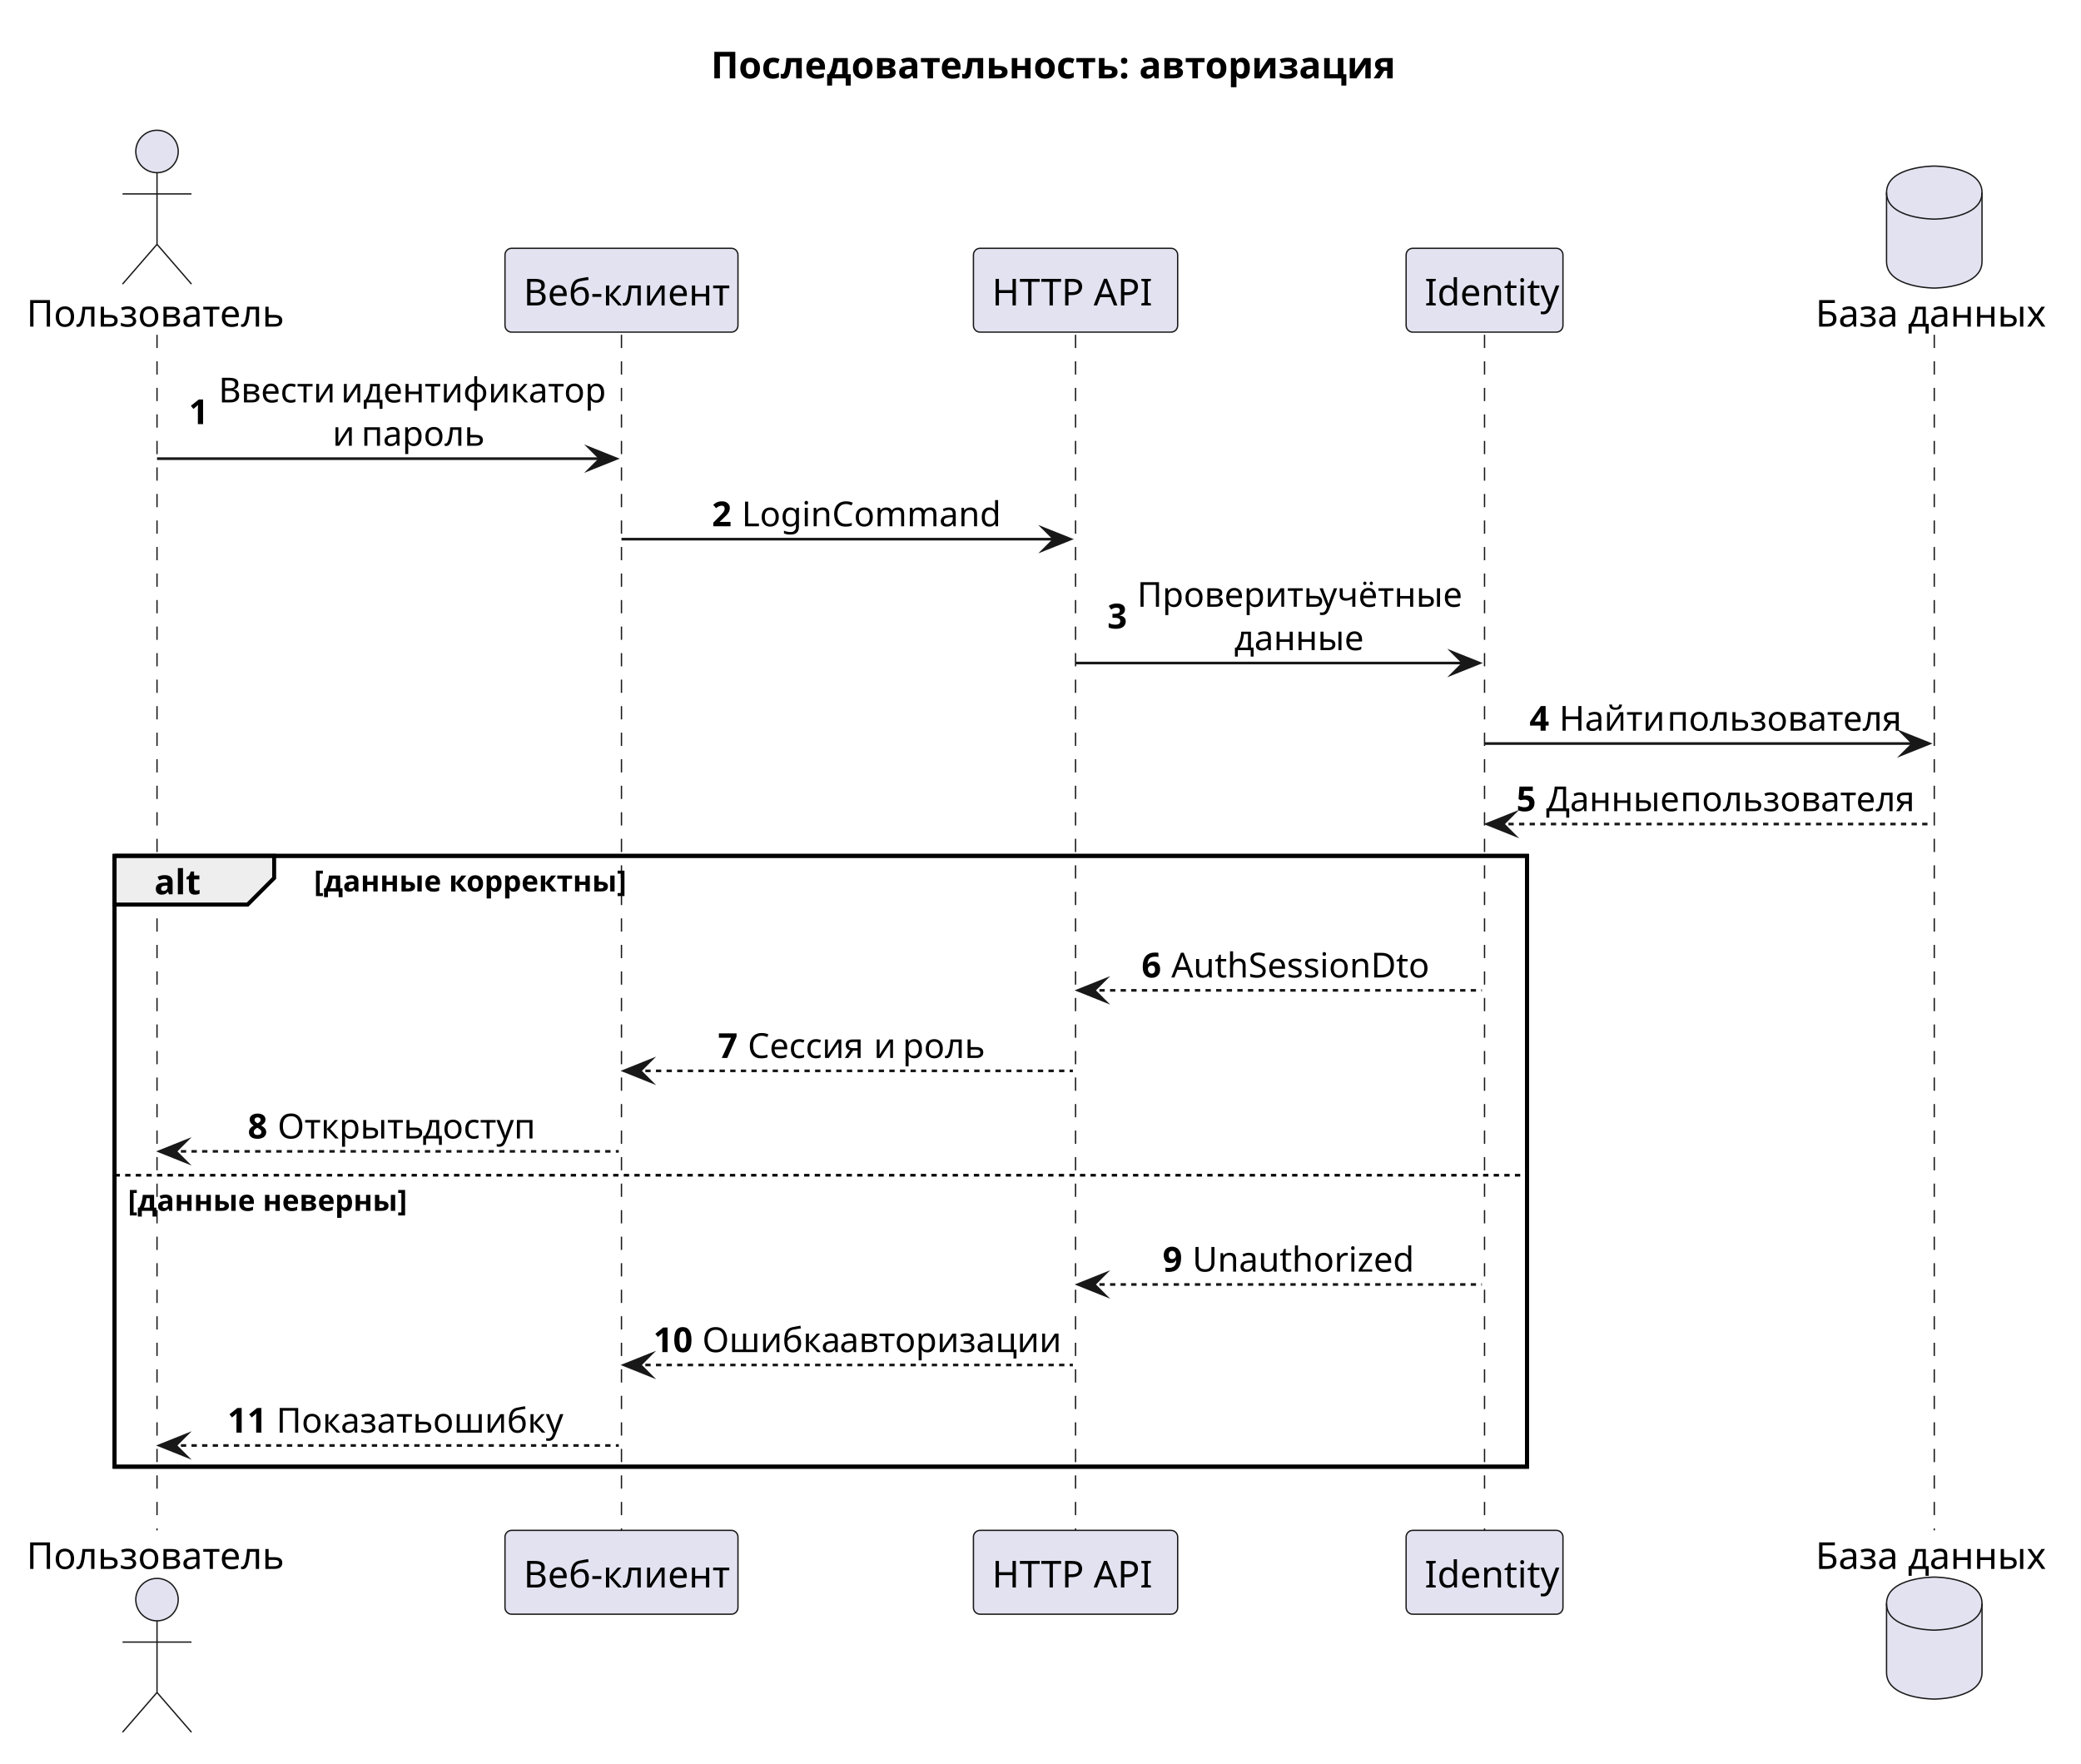
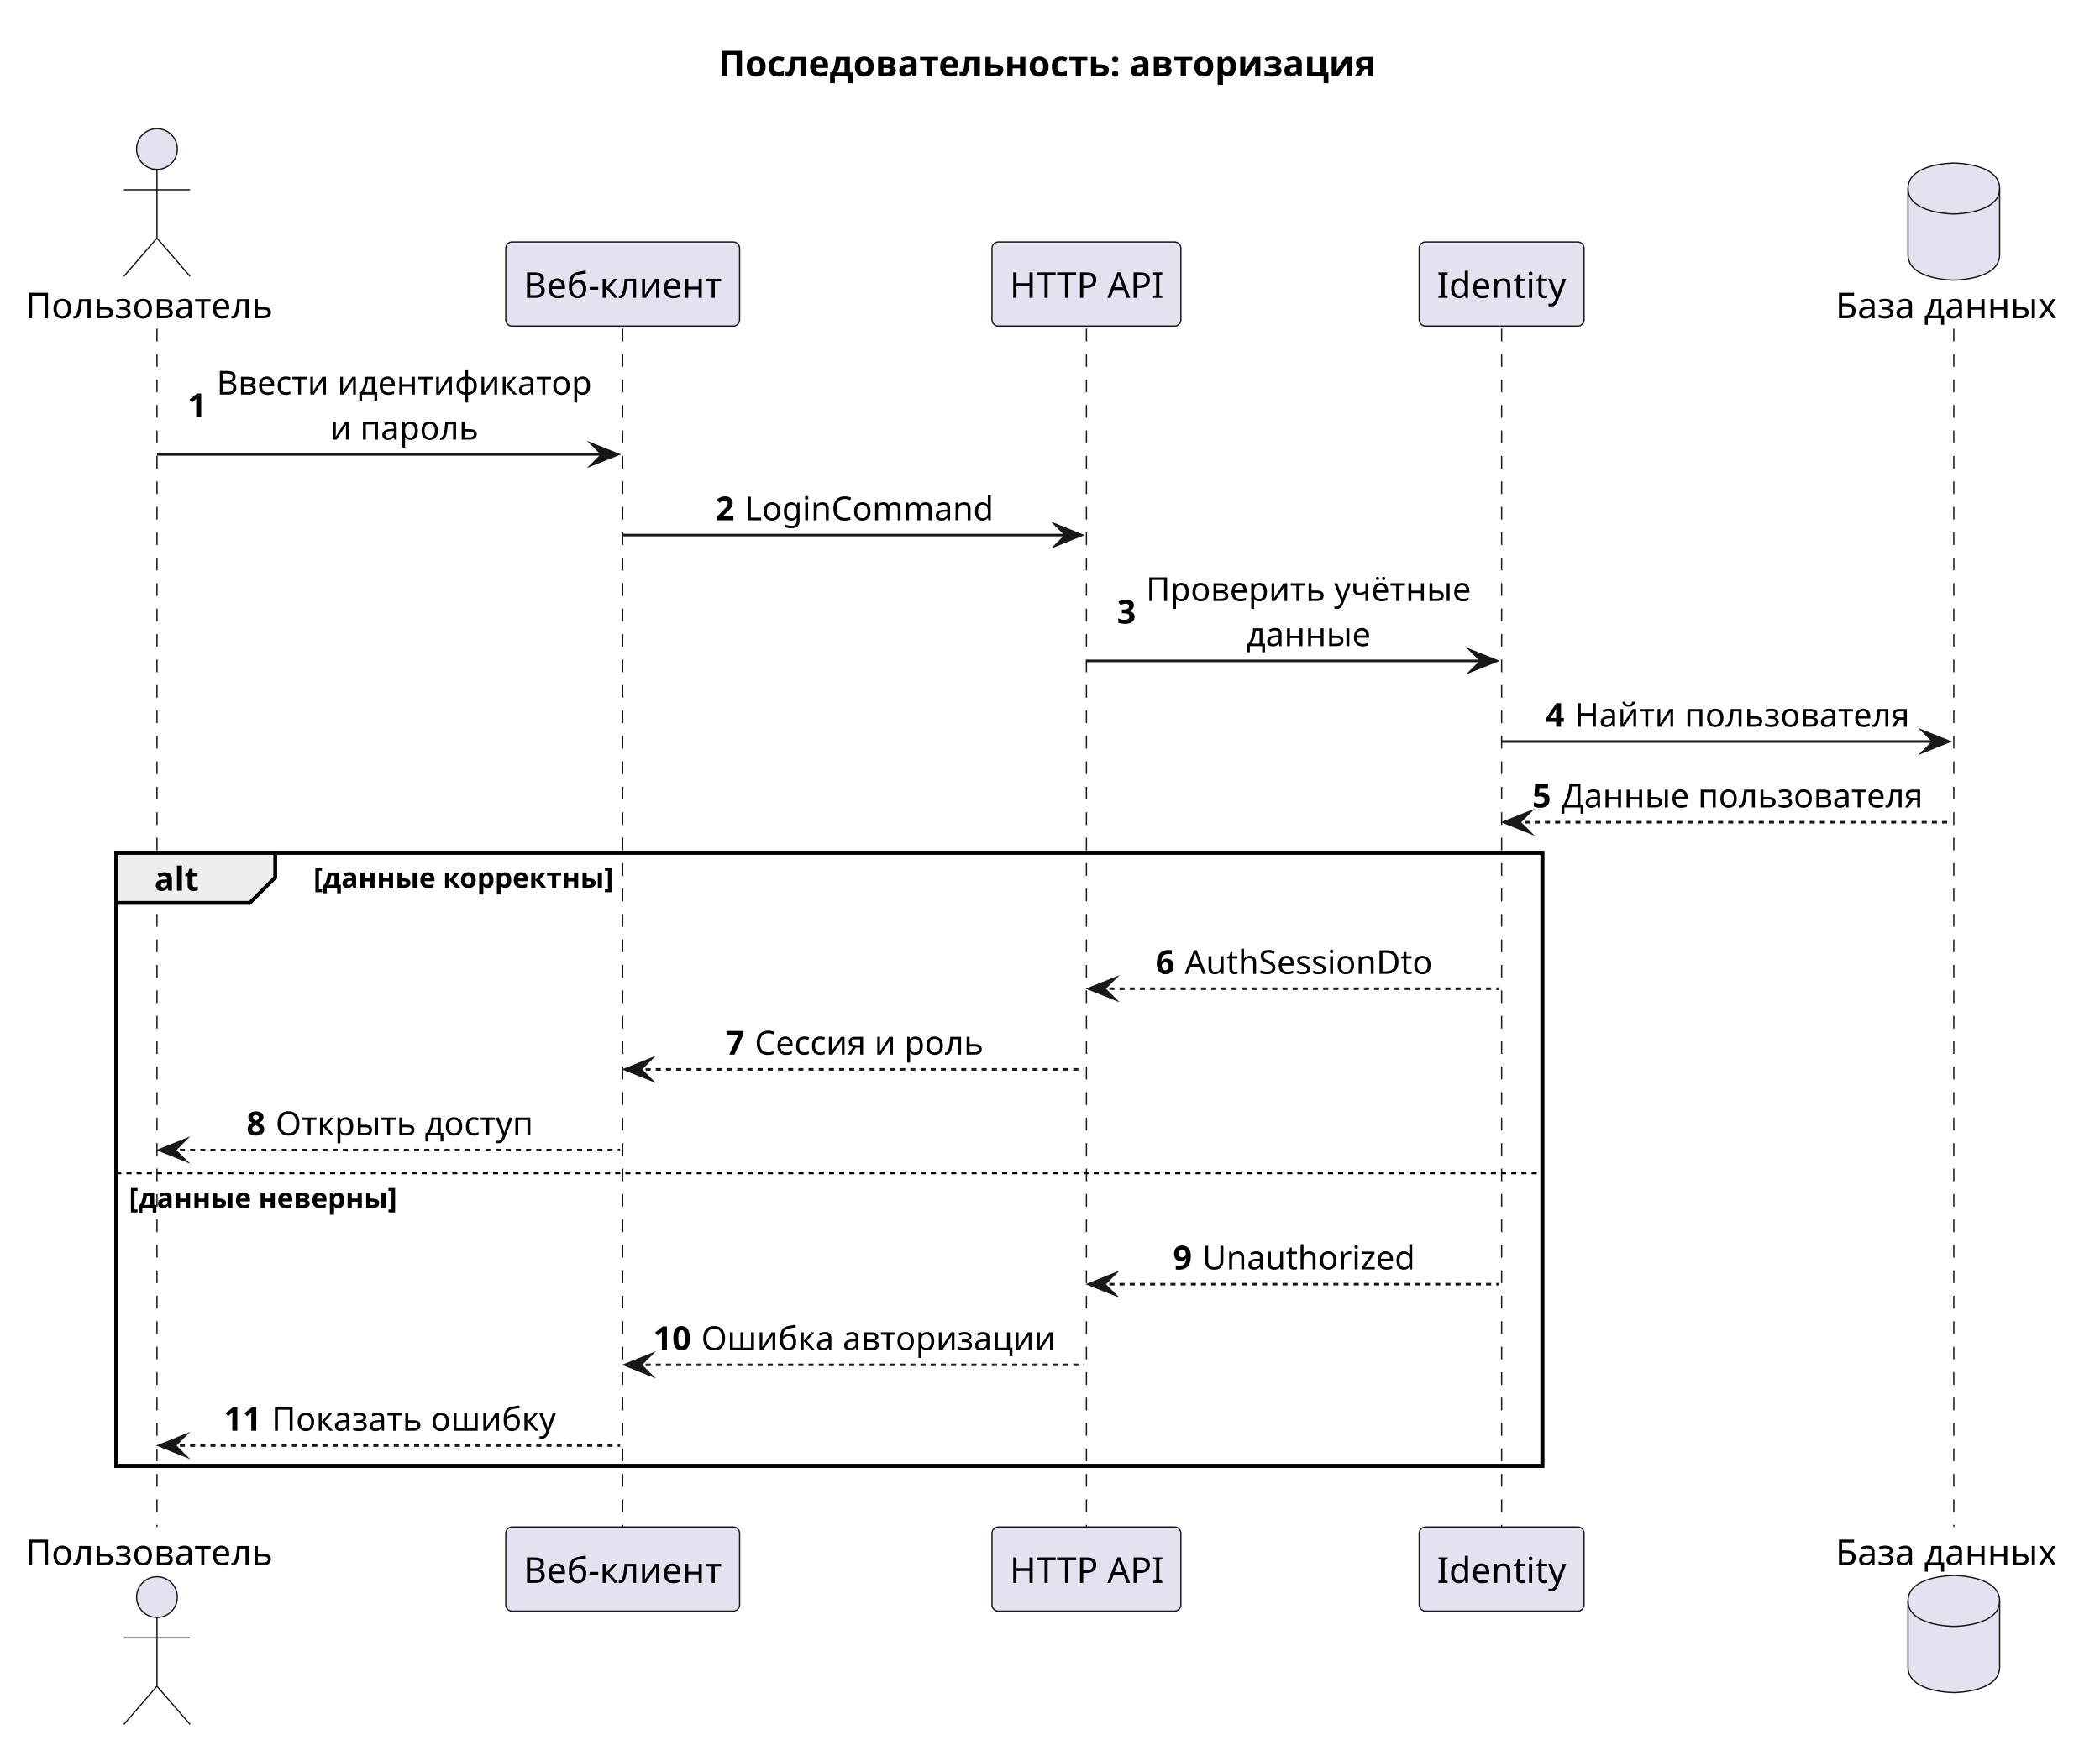
- <svg xmlns="http://www.w3.org/2000/svg" version="1.1" data-diagram-type="SEQUENCE" style="width:1226px;height:1039px;background:#FFFFFF;" width="1226.563px" height="1039.063px" viewBox="0 0 1226 1039" zoomAndPan="magnify" preserveAspectRatio="none" contentStyleType="text/css">
+ <svg xmlns="http://www.w3.org/2000/svg" version="1.1" data-diagram-type="SEQUENCE" style="width:1289px;height:1078px;background:#FFFFFF;" width="1289.063px" height="1078.125px" viewBox="0 0 1289 1078" zoomAndPan="magnify" preserveAspectRatio="none" contentStyleType="text/css">
  <defs />
  <g font-family="sans-serif" lengthAdjust="spacing">
    <g class="title" data-source-line="1">
-       <text x="418.863" y="46.146" fill="#000" font-size="21.875" textLength="385.857" font-weight="700">Последовательность: авторизация</text>
+       <text x="441.085" y="46.822" fill="#000" font-size="21.875" textLength="403.767" font-weight="700">Последовательность: авторизация</text>
    </g>
-     <rect x="67.501" y="504.187" width="832.103" height="359.839" fill="none" style="stroke:#000;stroke-width:2.344;" />
+     <rect x="71.35" y="523.559" width="875.369" height="376.444" fill="none" style="stroke:#000;stroke-width:2.344;" />
    <g>
-       <rect x="87.032" y="197.217" width="12.5" height="704.309" fill="#000" fill-opacity="0" />
-       <line x1="92.501" y1="197.217" x2="92.501" y2="901.526" style="stroke:#181818;stroke-width:0.781;stroke-dasharray:7.813,7.813;" />
+       <rect x="90.881" y="201.775" width="12.5" height="735.728" fill="#000" fill-opacity="0" />
+       <line x1="96.35" y1="201.775" x2="96.35" y2="937.503" style="stroke:#181818;stroke-width:0.781;stroke-dasharray:7.813,7.813;" />
    </g>
    <g>
-       <rect x="360.667" y="197.217" width="12.5" height="704.309" fill="#000" fill-opacity="0" />
-       <line x1="366.135" y1="197.217" x2="366.135" y2="901.526" style="stroke:#181818;stroke-width:0.781;stroke-dasharray:7.813,7.813;" />
+       <rect x="376.736" y="201.775" width="12.5" height="735.728" fill="#000" fill-opacity="0" />
+       <line x1="382.205" y1="201.775" x2="382.205" y2="937.503" style="stroke:#181818;stroke-width:0.781;stroke-dasharray:7.813,7.813;" />
    </g>
    <g>
-       <rect x="628.181" y="197.217" width="12.5" height="704.309" fill="#000" fill-opacity="0" />
-       <line x1="633.65" y1="197.217" x2="633.65" y2="901.526" style="stroke:#181818;stroke-width:0.781;stroke-dasharray:7.813,7.813;" />
+       <rect x="661.392" y="201.775" width="12.5" height="735.728" fill="#000" fill-opacity="0" />
+       <line x1="666.861" y1="201.775" x2="666.861" y2="937.503" style="stroke:#181818;stroke-width:0.781;stroke-dasharray:7.813,7.813;" />
    </g>
    <g>
-       <rect x="869.135" y="197.217" width="12.5" height="704.309" fill="#000" fill-opacity="0" />
-       <line x1="874.604" y1="197.217" x2="874.604" y2="901.526" style="stroke:#181818;stroke-width:0.781;stroke-dasharray:7.813,7.813;" />
+       <rect x="916.25" y="201.775" width="12.5" height="735.728" fill="#000" fill-opacity="0" />
+       <line x1="921.719" y1="201.775" x2="921.719" y2="937.503" style="stroke:#181818;stroke-width:0.781;stroke-dasharray:7.813,7.813;" />
    </g>
    <g>
-       <rect x="1134.091" y="197.217" width="12.5" height="704.309" fill="#000" fill-opacity="0" />
-       <line x1="1139.56" y1="197.217" x2="1139.56" y2="901.526" style="stroke:#181818;stroke-width:0.781;stroke-dasharray:7.813,7.813;" />
+       <rect x="1193.797" y="201.775" width="12.5" height="735.728" fill="#000" fill-opacity="0" />
+       <line x1="1199.266" y1="201.775" x2="1199.266" y2="937.503" style="stroke:#181818;stroke-width:0.781;stroke-dasharray:7.813,7.813;" />
    </g>
-     <text x="15.625" y="192.41" fill="#000" font-size="21.875" textLength="144.377">Пользователь</text>
-     <ellipse cx="92.501" cy="89.233" rx="12.5" ry="12.5" fill="#E2E2F0" style="stroke:#181818;stroke-width:0.781;" />
-     <path d="M92.501,101.733 L92.501,143.921 M72.189,114.233 L112.814,114.233 M92.501,143.921 L72.189,167.358 M92.501,143.921 L112.814,167.358" style="stroke:#181818;stroke-width:0.781;" fill="none" />
-     <rect x="297.504" y="146.265" width="137.263" height="49.39" fill="#E2E2F0" style="stroke:#181818;stroke-width:0.781;" rx="3.906" ry="3.906" />
-     <text x="308.441" y="179.91" fill="#000" font-size="21.875" textLength="115.388">Веб-клиент</text>
-     <rect x="573.489" y="146.265" width="120.323" height="49.39" fill="#E2E2F0" style="stroke:#181818;stroke-width:0.781;" rx="3.906" ry="3.906" />
-     <text x="584.426" y="179.91" fill="#000" font-size="21.875" textLength="98.448">HTTP API</text>
-     <rect x="828.403" y="146.265" width="92.403" height="49.39" fill="#E2E2F0" style="stroke:#181818;stroke-width:0.781;" rx="3.906" ry="3.906" />
-     <text x="839.34" y="179.91" fill="#000" font-size="21.875" textLength="70.528">Identity</text>
-     <text x="1069.6" y="192.41" fill="#000" font-size="21.875" textLength="130.545">База данных</text>
-     <path d="M1111.435,113.452 C1111.435,97.827 1139.56,97.827 1139.56,97.827 C1139.56,97.827 1167.685,97.827 1167.685,113.452 L1167.685,154.077 C1167.685,169.702 1139.56,169.702 1139.56,169.702 C1139.56,169.702 1111.435,169.702 1111.435,154.077 L1111.435,113.452" style="stroke:#181818;stroke-width:0.781;" fill="#E2E2F0" />
-     <path d="M1111.435,113.452 C1111.435,129.077 1139.56,129.077 1139.56,129.077 C1139.56,129.077 1167.685,129.077 1167.685,113.452" style="stroke:#181818;stroke-width:0.781;" fill="none" />
-     <text x="15.625" y="924.234" fill="#000" font-size="21.875" textLength="144.377">Пользователь</text>
-     <ellipse cx="92.501" cy="942.322" rx="12.5" ry="12.5" fill="#E2E2F0" style="stroke:#181818;stroke-width:0.781;" />
-     <path d="M92.501,954.822 L92.501,997.009 M72.189,967.322 L112.814,967.322 M92.501,997.009 L72.189,1020.447 M92.501,997.009 L112.814,1020.447" style="stroke:#181818;stroke-width:0.781;" fill="none" />
-     <rect x="297.504" y="901.526" width="137.263" height="49.39" fill="#E2E2F0" style="stroke:#181818;stroke-width:0.781;" rx="3.906" ry="3.906" />
-     <text x="308.441" y="935.172" fill="#000" font-size="21.875" textLength="115.388">Веб-клиент</text>
-     <rect x="573.489" y="901.526" width="120.323" height="49.39" fill="#E2E2F0" style="stroke:#181818;stroke-width:0.781;" rx="3.906" ry="3.906" />
-     <text x="584.426" y="935.172" fill="#000" font-size="21.875" textLength="98.448">HTTP API</text>
-     <rect x="828.403" y="901.526" width="92.403" height="49.39" fill="#E2E2F0" style="stroke:#181818;stroke-width:0.781;" rx="3.906" ry="3.906" />
-     <text x="839.34" y="935.172" fill="#000" font-size="21.875" textLength="70.528">Identity</text>
-     <text x="1069.6" y="924.234" fill="#000" font-size="21.875" textLength="130.545">База данных</text>
-     <path d="M1111.435,944.666 C1111.435,929.041 1139.56,929.041 1139.56,929.041 C1139.56,929.041 1167.685,929.041 1167.685,944.666 L1167.685,985.291 C1167.685,1000.916 1139.56,1000.916 1139.56,1000.916 C1139.56,1000.916 1111.435,1000.916 1111.435,985.291 L1111.435,944.666" style="stroke:#181818;stroke-width:0.781;" fill="#E2E2F0" />
-     <path d="M1111.435,944.666 C1111.435,960.291 1139.56,960.291 1139.56,960.291 C1139.56,960.291 1167.685,960.291 1167.685,944.666" style="stroke:#181818;stroke-width:0.781;" fill="none" />
-     <polygon points="347.385,263.94,363.01,270.19,347.385,276.44,353.635,270.19" fill="#181818" style="stroke:#181818;stroke-width:1.563;stroke-linejoin:miter;stroke-miterlimit:10;" />
-     <line x1="92.501" y1="270.19" x2="356.76" y2="270.19" style="stroke:#181818;stroke-width:1.563;" />
-     <text x="111.251" y="249.828" fill="#000" font-size="20.313" font-weight="700">1</text>
-     <text x="128.798" y="237.053" fill="#000" font-size="20.313" textLength="66.442">Ввести</text>
-     <text x="195.24" y="237.053" fill="#000" font-size="20.313"> </text>
-     <text x="200.883" y="237.053" fill="#000" font-size="20.313" textLength="146.502">идентификатор</text>
-     <text x="195.934" y="262.602" fill="#000" font-size="20.313">и</text>
-     <text x="207.281" y="262.602" fill="#000" font-size="20.313"> </text>
-     <text x="212.924" y="262.602" fill="#000" font-size="20.313" textLength="67.325">пароль</text>
-     <polygon points="614.9,311.365,630.525,317.615,614.9,323.865,621.15,317.615" fill="#181818" style="stroke:#181818;stroke-width:1.563;stroke-linejoin:miter;stroke-miterlimit:10;" />
-     <line x1="366.135" y1="317.615" x2="624.275" y2="317.615" style="stroke:#181818;stroke-width:1.563;" />
-     <text x="419.421" y="310.027" fill="#000" font-size="20.313" font-weight="700">2</text>
-     <text x="436.967" y="310.027" fill="#000" font-size="20.313" textLength="143.398">LoginCommand</text>
-     <polygon points="855.854,384.338,871.479,390.588,855.854,396.838,862.104,390.588" fill="#181818" style="stroke:#181818;stroke-width:1.563;stroke-linejoin:miter;stroke-miterlimit:10;" />
-     <line x1="633.65" y1="390.588" x2="865.229" y2="390.588" style="stroke:#181818;stroke-width:1.563;" />
-     <text x="652.4" y="370.226" fill="#000" font-size="20.313" font-weight="700">3</text>
-     <text x="669.947" y="357.451" fill="#000" font-size="20.313" textLength="101.81">Проверить</text>
-     <text x="771.758" y="357.451" fill="#000" font-size="20.313"> </text>
-     <text x="777.401" y="357.451" fill="#000" font-size="20.313" textLength="78.453">учётные</text>
-     <text x="727.16" y="383" fill="#000" font-size="20.313" textLength="71.481">данные</text>
-     <polygon points="1120.81,431.763,1136.435,438.013,1120.81,444.263,1127.06,438.013" fill="#181818" style="stroke:#181818;stroke-width:1.563;stroke-linejoin:miter;stroke-miterlimit:10;" />
-     <line x1="874.604" y1="438.013" x2="1130.185" y2="438.013" style="stroke:#181818;stroke-width:1.563;" />
-     <text x="901.065" y="430.424" fill="#000" font-size="20.313" font-weight="700">4</text>
-     <text x="918.612" y="430.424" fill="#000" font-size="20.313" textLength="57.962">Найти</text>
-     <text x="976.574" y="430.424" fill="#000" font-size="20.313"> </text>
-     <text x="982.218" y="430.424" fill="#000" font-size="20.313" textLength="130.881">пользователя</text>
-     <polygon points="891.792,479.187,876.167,485.437,891.792,491.687,885.542,485.437" fill="#181818" style="stroke:#181818;stroke-width:1.563;stroke-linejoin:miter;stroke-miterlimit:10;" />
-     <line x1="882.417" y1="485.437" x2="1137.997" y2="485.437" style="stroke:#181818;stroke-width:1.563;stroke-dasharray:3.125,3.125;" />
-     <text x="893.354" y="477.849" fill="#000" font-size="20.313" font-weight="700">5</text>
-     <text x="910.901" y="477.849" fill="#000" font-size="20.313" textLength="73.385">Данные</text>
-     <text x="984.286" y="477.849" fill="#000" font-size="20.313"> </text>
-     <text x="989.929" y="477.849" fill="#000" font-size="20.313" textLength="130.881">пользователя</text>
-     <path d="M67.501,504.187 L161.518,504.187 L161.518,517.236 L145.893,532.861 L67.501,532.861 L67.501,504.187" style="stroke:#000;stroke-width:2.344;" fill="#EEE" />
-     <rect x="67.501" y="504.187" width="832.103" height="359.839" fill="none" style="stroke:#000;stroke-width:2.344;" />
-     <text x="90.939" y="526.836" fill="#000" font-size="20.313" textLength="23.705" font-weight="700">alt</text>
-     <text x="184.956" y="525.154" fill="#000" font-size="17.188" textLength="173.428" font-weight="700">[данные корректны]</text>
-     <polygon points="650.838,577.161,635.213,583.411,650.838,589.661,644.588,583.411" fill="#181818" style="stroke:#181818;stroke-width:1.563;stroke-linejoin:miter;stroke-miterlimit:10;" />
-     <line x1="641.463" y1="583.411" x2="873.042" y2="583.411" style="stroke:#181818;stroke-width:1.563;stroke-dasharray:3.125,3.125;" />
-     <text x="672.524" y="575.822" fill="#000" font-size="20.313" font-weight="700">6</text>
-     <text x="690.071" y="575.822" fill="#000" font-size="20.313" textLength="145.659">AuthSessionDto</text>
-     <polygon points="383.323,624.585,367.698,630.835,383.323,637.085,377.073,630.835" fill="#181818" style="stroke:#181818;stroke-width:1.563;stroke-linejoin:miter;stroke-miterlimit:10;" />
-     <line x1="373.948" y1="630.835" x2="632.088" y2="630.835" style="stroke:#181818;stroke-width:1.563;stroke-dasharray:3.125,3.125;" />
-     <text x="422.976" y="623.247" fill="#000" font-size="20.313" font-weight="700">7</text>
-     <text x="440.523" y="623.247" fill="#000" font-size="20.313" textLength="68.624">Сессия</text>
-     <text x="509.147" y="623.247" fill="#000" font-size="20.313"> </text>
-     <text x="514.791" y="623.247" fill="#000" font-size="20.313">и</text>
-     <text x="526.137" y="623.247" fill="#000" font-size="20.313"> </text>
-     <text x="531.781" y="623.247" fill="#000" font-size="20.313" textLength="45.029">роль</text>
-     <polygon points="109.689,672.009,94.064,678.259,109.689,684.509,103.439,678.259" fill="#181818" style="stroke:#181818;stroke-width:1.563;stroke-linejoin:miter;stroke-miterlimit:10;" />
-     <line x1="100.314" y1="678.259" x2="364.573" y2="678.259" style="stroke:#181818;stroke-width:1.563;stroke-dasharray:3.125,3.125;" />
-     <text x="145.955" y="670.671" fill="#000" font-size="20.313" font-weight="700">8</text>
-     <text x="163.502" y="670.671" fill="#000" font-size="20.313" textLength="79.772">Открыть</text>
-     <text x="243.274" y="670.671" fill="#000" font-size="20.313"> </text>
-     <text x="248.917" y="670.671" fill="#000" font-size="20.313" textLength="63.764">доступ</text>
-     <line x1="67.501" y1="692.322" x2="899.604" y2="692.322" style="stroke:#000;stroke-width:1.563;stroke-dasharray:3.125,3.125;" />
-     <text x="75.314" y="713.289" fill="#000" font-size="17.188" textLength="157.314" font-weight="700">[данные неверны]</text>
-     <polygon points="650.838,750.427,635.213,756.677,650.838,762.927,644.588,756.677" fill="#181818" style="stroke:#181818;stroke-width:1.563;stroke-linejoin:miter;stroke-miterlimit:10;" />
-     <line x1="641.463" y1="756.677" x2="873.042" y2="756.677" style="stroke:#181818;stroke-width:1.563;stroke-dasharray:3.125,3.125;" />
-     <text x="684.942" y="749.089" fill="#000" font-size="20.313" font-weight="700">9</text>
-     <text x="702.489" y="749.089" fill="#000" font-size="20.313" textLength="120.824">Unauthorized</text>
-     <polygon points="383.323,797.852,367.698,804.102,383.323,810.352,377.073,804.102" fill="#181818" style="stroke:#181818;stroke-width:1.563;stroke-linejoin:miter;stroke-miterlimit:10;" />
-     <line x1="373.948" y1="804.102" x2="632.088" y2="804.102" style="stroke:#181818;stroke-width:1.563;stroke-dasharray:3.125,3.125;" />
-     <text x="384.885" y="796.513" fill="#000" font-size="20.313" textLength="22.594" font-weight="700">10</text>
-     <text x="413.729" y="796.513" fill="#000" font-size="20.313" textLength="75.259">Ошибка</text>
-     <text x="488.988" y="796.513" fill="#000" font-size="20.313"> </text>
-     <text x="494.632" y="796.513" fill="#000" font-size="20.313" textLength="120.268">авторизации</text>
-     <polygon points="109.689,845.276,94.064,851.526,109.689,857.776,103.439,851.526" fill="#181818" style="stroke:#181818;stroke-width:1.563;stroke-linejoin:miter;stroke-miterlimit:10;" />
-     <line x1="100.314" y1="851.526" x2="364.573" y2="851.526" style="stroke:#181818;stroke-width:1.563;stroke-dasharray:3.125,3.125;" />
-     <text x="133.979" y="843.938" fill="#000" font-size="20.313" textLength="22.594" font-weight="700">11</text>
-     <text x="162.822" y="843.938" fill="#000" font-size="20.313" textLength="86.576">Показать</text>
-     <text x="249.398" y="843.938" fill="#000" font-size="20.313"> </text>
-     <text x="255.042" y="843.938" fill="#000" font-size="20.313" textLength="69.616">ошибку</text>
+     <text x="15.625" y="195.365" fill="#000" font-size="21.875" textLength="152.074">Пользователь</text>
+     <ellipse cx="96.35" cy="91.512" rx="12.5" ry="12.5" fill="#E2E2F0" style="stroke:#181818;stroke-width:0.781;" />
+     <path d="M96.35,104.012 L96.35,146.2 M76.037,116.512 L116.662,116.512 M96.35,146.2 L76.037,169.637 M96.35,146.2 L116.662,169.637" style="stroke:#181818;stroke-width:0.781;" fill="none" />
+     <rect x="310.433" y="148.544" width="143.543" height="51.669" fill="#E2E2F0" style="stroke:#181818;stroke-width:0.781;" rx="3.906" ry="3.906" />
+     <text x="321.37" y="182.865" fill="#000" font-size="21.875" textLength="121.668">Веб-клиент</text>
+     <rect x="608.881" y="148.544" width="115.959" height="51.669" fill="#E2E2F0" style="stroke:#181818;stroke-width:0.781;" rx="3.906" ry="3.906" />
+     <text x="619.819" y="182.865" fill="#000" font-size="21.875" textLength="94.084">HTTP API</text>
+     <rect x="871.122" y="148.544" width="101.193" height="51.669" fill="#E2E2F0" style="stroke:#181818;stroke-width:0.781;" rx="3.906" ry="3.906" />
+     <text x="882.06" y="182.865" fill="#000" font-size="21.875" textLength="79.318">Identity</text>
+     <text x="1126.657" y="195.365" fill="#000" font-size="21.875" textLength="135.843">База данных</text>
+     <path d="M1171.141,115.731 C1171.141,100.106 1199.266,100.106 1199.266,100.106 C1199.266,100.106 1227.391,100.106 1227.391,115.731 L1227.391,156.356 C1227.391,171.981 1199.266,171.981 1199.266,171.981 C1199.266,171.981 1171.141,171.981 1171.141,156.356 L1171.141,115.731" style="stroke:#181818;stroke-width:0.781;" fill="#E2E2F0" />
+     <path d="M1171.141,115.731 C1171.141,131.356 1199.266,131.356 1199.266,131.356 C1199.266,131.356 1227.391,131.356 1227.391,115.731" style="stroke:#181818;stroke-width:0.781;" fill="none" />
+     <text x="15.625" y="960.887" fill="#000" font-size="21.875" textLength="152.074">Пользователь</text>
+     <ellipse cx="96.35" cy="980.578" rx="12.5" ry="12.5" fill="#E2E2F0" style="stroke:#181818;stroke-width:0.781;" />
+     <path d="M96.35,993.078 L96.35,1035.265 M76.037,1005.578 L116.662,1005.578 M96.35,1035.265 L76.037,1058.703 M96.35,1035.265 L116.662,1058.703" style="stroke:#181818;stroke-width:0.781;" fill="none" />
+     <rect x="310.433" y="937.503" width="143.543" height="51.669" fill="#E2E2F0" style="stroke:#181818;stroke-width:0.781;" rx="3.906" ry="3.906" />
+     <text x="321.37" y="971.825" fill="#000" font-size="21.875" textLength="121.668">Веб-клиент</text>
+     <rect x="608.881" y="937.503" width="115.959" height="51.669" fill="#E2E2F0" style="stroke:#181818;stroke-width:0.781;" rx="3.906" ry="3.906" />
+     <text x="619.819" y="971.825" fill="#000" font-size="21.875" textLength="94.084">HTTP API</text>
+     <rect x="871.122" y="937.503" width="101.193" height="51.669" fill="#E2E2F0" style="stroke:#181818;stroke-width:0.781;" rx="3.906" ry="3.906" />
+     <text x="882.06" y="971.825" fill="#000" font-size="21.875" textLength="79.318">Identity</text>
+     <text x="1126.657" y="960.887" fill="#000" font-size="21.875" textLength="135.843">База данных</text>
+     <path d="M1171.141,982.922 C1171.141,967.297 1199.266,967.297 1199.266,967.297 C1199.266,967.297 1227.391,967.297 1227.391,982.922 L1227.391,1023.547 C1227.391,1039.172 1199.266,1039.172 1199.266,1039.172 C1199.266,1039.172 1171.141,1039.172 1171.141,1023.547 L1171.141,982.922" style="stroke:#181818;stroke-width:0.781;" fill="#E2E2F0" />
+     <path d="M1171.141,982.922 C1171.141,998.547 1199.266,998.547 1199.266,998.547 C1199.266,998.547 1227.391,998.547 1227.391,982.922" style="stroke:#181818;stroke-width:0.781;" fill="none" />
+     <polygon points="363.455,272.731,379.08,278.981,363.455,285.231,369.705,278.981" fill="#181818" style="stroke:#181818;stroke-width:1.563;stroke-linejoin:miter;stroke-miterlimit:10;" />
+     <line x1="96.35" y1="278.981" x2="372.83" y2="278.981" style="stroke:#181818;stroke-width:1.563;" />
+     <text x="115.1" y="256.072" fill="#000" font-size="20.313" font-weight="700">1</text>
+     <text x="132.968" y="242.239" fill="#000" font-size="20.313" textLength="68.839">Ввести</text>
+     <text x="201.808" y="242.239" fill="#000" font-size="20.313"> </text>
+     <text x="207.089" y="242.239" fill="#000" font-size="20.313" textLength="156.366">идентификатор</text>
+     <text x="202.711" y="269.904" fill="#000" font-size="20.313">и</text>
+     <text x="215.772" y="269.904" fill="#000" font-size="20.313"> </text>
+     <text x="221.054" y="269.904" fill="#000" font-size="20.313" textLength="72.658">пароль</text>
+     <polygon points="648.111,322.272,663.736,328.522,648.111,334.772,654.361,328.522" fill="#181818" style="stroke:#181818;stroke-width:1.563;stroke-linejoin:miter;stroke-miterlimit:10;" />
+     <line x1="382.205" y1="328.522" x2="657.486" y2="328.522" style="stroke:#181818;stroke-width:1.563;" />
+     <text x="439.213" y="319.445" fill="#000" font-size="20.313" font-weight="700">2</text>
+     <text x="457.082" y="319.445" fill="#000" font-size="20.313" textLength="152.77">LoginCommand</text>
+     <polygon points="902.969,399.478,918.594,405.728,902.969,411.978,909.219,405.728" fill="#181818" style="stroke:#181818;stroke-width:1.563;stroke-linejoin:miter;stroke-miterlimit:10;" />
+     <line x1="666.861" y1="405.728" x2="912.344" y2="405.728" style="stroke:#181818;stroke-width:1.563;" />
+     <text x="685.611" y="382.819" fill="#000" font-size="20.313" font-weight="700">3</text>
+     <text x="703.48" y="368.986" fill="#000" font-size="20.313" textLength="110.074">Проверить</text>
+     <text x="813.553" y="368.986" fill="#000" font-size="20.313"> </text>
+     <text x="818.835" y="368.986" fill="#000" font-size="20.313" textLength="84.134">учётные</text>
+     <text x="765.057" y="396.651" fill="#000" font-size="20.313" textLength="76.334">данные</text>
+     <polygon points="1180.516,449.019,1196.141,455.269,1180.516,461.519,1186.766,455.269" fill="#181818" style="stroke:#181818;stroke-width:1.563;stroke-linejoin:miter;stroke-miterlimit:10;" />
+     <line x1="921.719" y1="455.269" x2="1189.891" y2="455.269" style="stroke:#181818;stroke-width:1.563;" />
+     <text x="948.635" y="446.192" fill="#000" font-size="20.313" font-weight="700">4</text>
+     <text x="966.503" y="446.192" fill="#000" font-size="20.313" textLength="62.238">Найти</text>
+     <text x="1028.741" y="446.192" fill="#000" font-size="20.313"> </text>
+     <text x="1034.022" y="446.192" fill="#000" font-size="20.313" textLength="138.328">пользователя</text>
+     <polygon points="938.906,498.559,923.281,504.809,938.906,511.059,932.656,504.809" fill="#181818" style="stroke:#181818;stroke-width:1.563;stroke-linejoin:miter;stroke-miterlimit:10;" />
+     <line x1="929.531" y1="504.809" x2="1197.704" y2="504.809" style="stroke:#181818;stroke-width:1.563;stroke-dasharray:3.125,3.125;" />
+     <text x="940.469" y="495.733" fill="#000" font-size="20.313" font-weight="700">5</text>
+     <text x="958.338" y="495.733" fill="#000" font-size="20.313" textLength="78.569">Данные</text>
+     <text x="1036.907" y="495.733" fill="#000" font-size="20.313"> </text>
+     <text x="1042.188" y="495.733" fill="#000" font-size="20.313" textLength="138.328">пользователя</text>
+     <path d="M71.35,523.559 L168.942,523.559 L168.942,538.725 L153.317,554.35 L71.35,554.35 L71.35,523.559" style="stroke:#000;stroke-width:2.344;" fill="#EEE" />
+     <rect x="71.35" y="523.559" width="875.369" height="376.444" fill="none" style="stroke:#000;stroke-width:2.344;" />
+     <text x="94.787" y="546.836" fill="#000" font-size="20.313" textLength="27.28" font-weight="700">alt</text>
+     <text x="192.379" y="545.058" fill="#000" font-size="17.188" textLength="184.489" font-weight="700">[данные корректны]</text>
+     <polygon points="684.048,600.766,668.423,607.016,684.048,613.266,677.798,607.016" fill="#181818" style="stroke:#181818;stroke-width:1.563;stroke-linejoin:miter;stroke-miterlimit:10;" />
+     <line x1="674.673" y1="607.016" x2="920.156" y2="607.016" style="stroke:#181818;stroke-width:1.563;stroke-dasharray:3.125,3.125;" />
+     <text x="709.346" y="597.939" fill="#000" font-size="20.313" font-weight="700">6</text>
+     <text x="727.215" y="597.939" fill="#000" font-size="20.313" textLength="152.019">AuthSessionDto</text>
+     <polygon points="399.392,650.306,383.767,656.556,399.392,662.806,393.142,656.556" fill="#181818" style="stroke:#181818;stroke-width:1.563;stroke-linejoin:miter;stroke-miterlimit:10;" />
+     <line x1="390.017" y1="656.556" x2="665.298" y2="656.556" style="stroke:#181818;stroke-width:1.563;stroke-dasharray:3.125,3.125;" />
+     <text x="445.388" y="647.48" fill="#000" font-size="20.313" font-weight="700">7</text>
+     <text x="463.257" y="647.48" fill="#000" font-size="20.313" textLength="68.209">Сессия</text>
+     <text x="531.466" y="647.48" fill="#000" font-size="20.313"> </text>
+     <text x="536.748" y="647.48" fill="#000" font-size="20.313">и</text>
+     <text x="549.809" y="647.48" fill="#000" font-size="20.313"> </text>
+     <text x="555.09" y="647.48" fill="#000" font-size="20.313" textLength="48.588">роль</text>
+     <polygon points="113.537,699.847,97.912,706.097,113.537,712.347,107.287,706.097" fill="#181818" style="stroke:#181818;stroke-width:1.563;stroke-linejoin:miter;stroke-miterlimit:10;" />
+     <line x1="104.162" y1="706.097" x2="380.642" y2="706.097" style="stroke:#181818;stroke-width:1.563;stroke-dasharray:3.125,3.125;" />
+     <text x="151.276" y="697.02" fill="#000" font-size="20.313" font-weight="700">8</text>
+     <text x="169.145" y="697.02" fill="#000" font-size="20.313" textLength="86.308">Открыть</text>
+     <text x="255.453" y="697.02" fill="#000" font-size="20.313"> </text>
+     <text x="260.734" y="697.02" fill="#000" font-size="20.313" textLength="66.544">доступ</text>
+     <line x1="71.35" y1="720.159" x2="946.719" y2="720.159" style="stroke:#000;stroke-width:1.563;stroke-dasharray:3.125,3.125;" />
+     <text x="79.162" y="741.658" fill="#000" font-size="17.188" textLength="164.535" font-weight="700">[данные неверны]</text>
+     <polygon points="684.048,782.172,668.423,788.422,684.048,794.672,677.798,788.422" fill="#181818" style="stroke:#181818;stroke-width:1.563;stroke-linejoin:miter;stroke-miterlimit:10;" />
+     <line x1="674.673" y1="788.422" x2="920.156" y2="788.422" style="stroke:#181818;stroke-width:1.563;stroke-dasharray:3.125,3.125;" />
+     <text x="720.031" y="779.345" fill="#000" font-size="20.313" font-weight="700">9</text>
+     <text x="737.899" y="779.345" fill="#000" font-size="20.313" textLength="130.65">Unauthorized</text>
+     <polygon points="399.392,831.712,383.767,837.962,399.392,844.212,393.142,837.962" fill="#181818" style="stroke:#181818;stroke-width:1.563;stroke-linejoin:miter;stroke-miterlimit:10;" />
+     <line x1="390.017" y1="837.962" x2="665.298" y2="837.962" style="stroke:#181818;stroke-width:1.563;stroke-dasharray:3.125,3.125;" />
+     <text x="400.955" y="828.886" fill="#000" font-size="20.313" textLength="23.238" font-weight="700">10</text>
+     <text x="430.442" y="828.886" fill="#000" font-size="20.313" textLength="81.473">Ошибка</text>
+     <text x="511.916" y="828.886" fill="#000" font-size="20.313"> </text>
+     <text x="517.197" y="828.886" fill="#000" font-size="20.313" textLength="130.914">авторизации</text>
+     <polygon points="113.537,881.253,97.912,887.503,113.537,893.753,107.287,887.503" fill="#181818" style="stroke:#181818;stroke-width:1.563;stroke-linejoin:miter;stroke-miterlimit:10;" />
+     <line x1="104.162" y1="887.503" x2="380.642" y2="887.503" style="stroke:#181818;stroke-width:1.563;stroke-dasharray:3.125,3.125;" />
+     <text x="137.281" y="878.426" fill="#000" font-size="20.313" textLength="23.238" font-weight="700">11</text>
+     <text x="166.768" y="878.426" fill="#000" font-size="20.313" textLength="92.361">Показать</text>
+     <text x="259.129" y="878.426" fill="#000" font-size="20.313"> </text>
+     <text x="264.411" y="878.426" fill="#000" font-size="20.313" textLength="76.863">ошибку</text>
  </g>
</svg>
